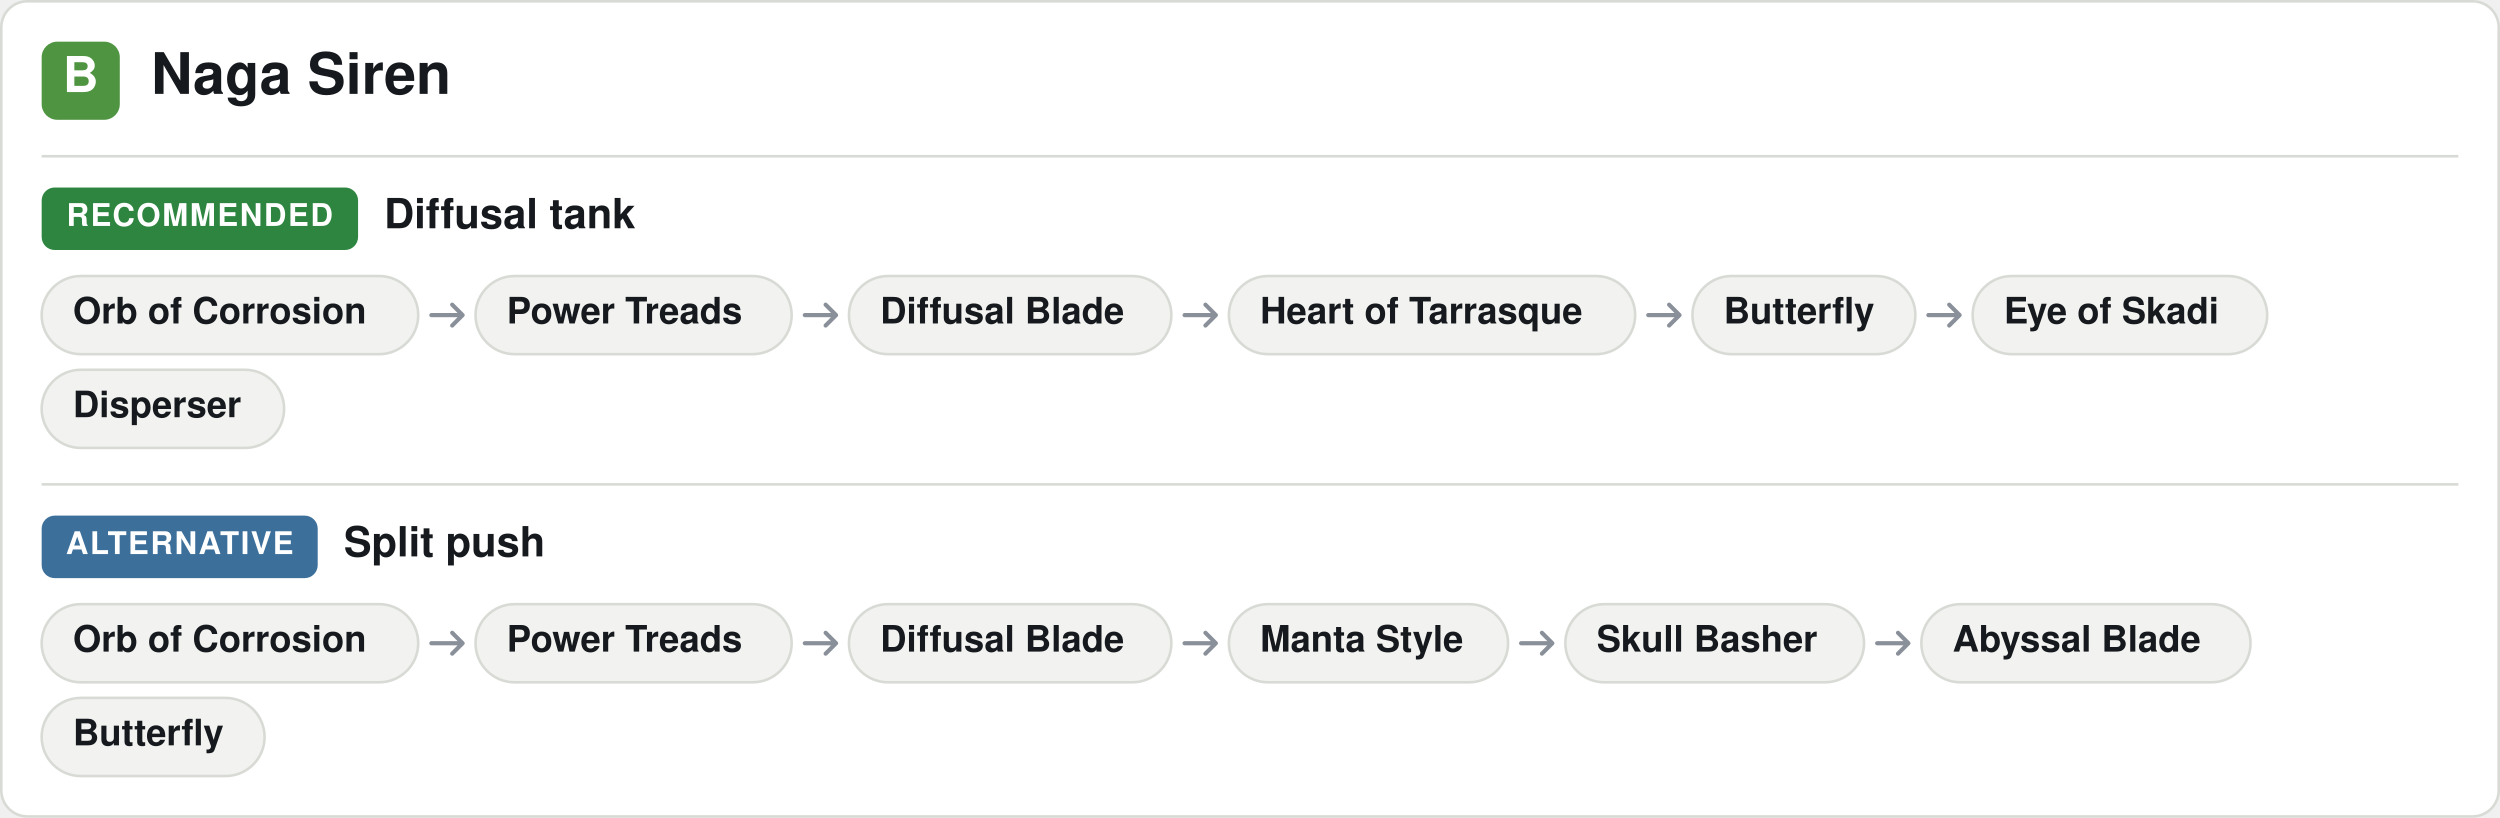
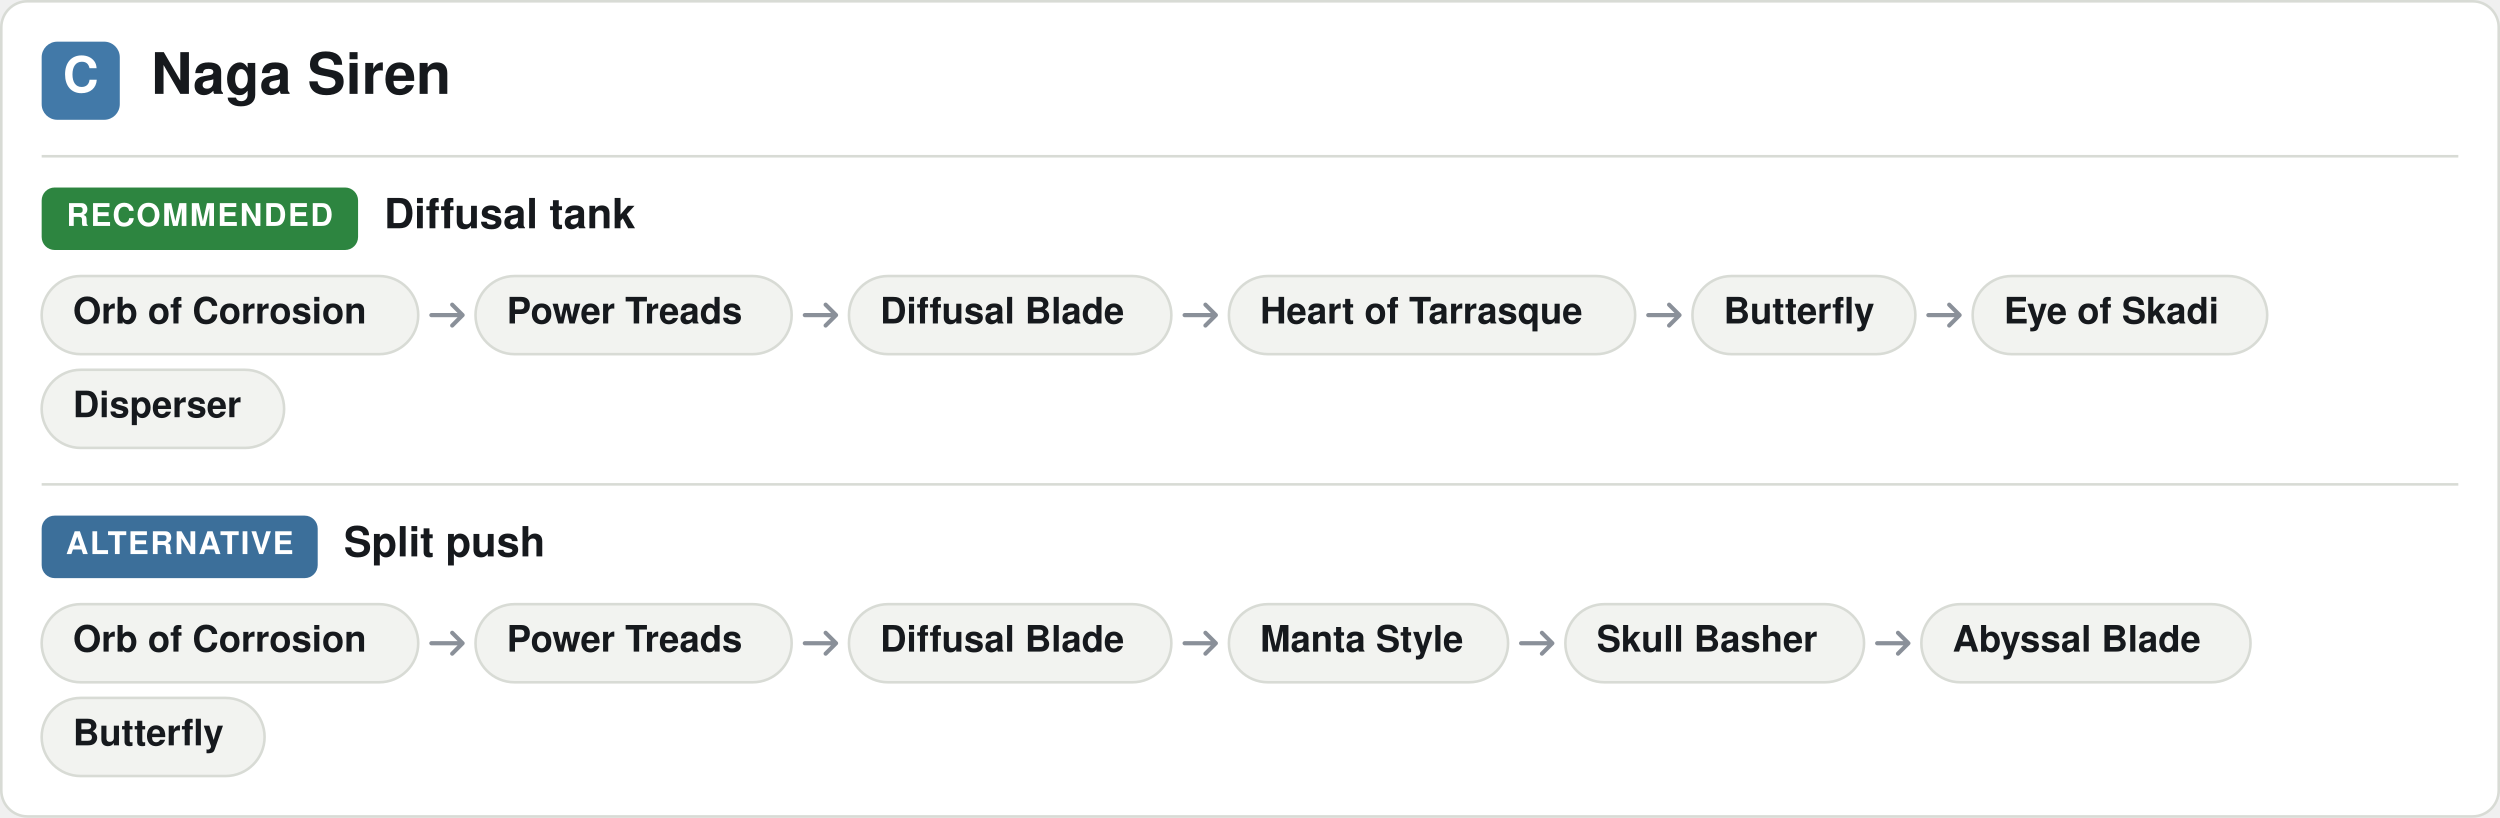
<svg xmlns="http://www.w3.org/2000/svg" viewBox="0 0 960 314" width="960" height="314" role="img" aria-label="Naga Siren builds for patch 7.42">
  <style>
.card{fill:#ffffff;stroke:#d8dbd5}
.pill{fill:#f2f3f0;stroke:#d8dbd5}
.ink{fill:#16191d}
.muted{fill:#5b6168}
.sep{stroke:#d8dbd5}
.up{fill:#2d8540}.down{fill:#b8352a}.steady{fill:#687079}.rework{fill:#7448ab}
.rec{fill:#2d8540}.alt{fill:#3c6f9a}
.arrow{stroke:#8a9099;fill:none}
@media (prefers-color-scheme: dark){
.card{fill:#1a1d22;stroke:#2b3037}
.pill{fill:#111317;stroke:#2b3037}
.ink{fill:#e6e8eb}
.muted{fill:#9ba2ab}
.sep{stroke:#2b3037}
.up{fill:#5cc46f}.down{fill:#ef6c60}.steady{fill:#9ba2ab}.rework{fill:#ad8ae3}
.rec{fill:#3f9a52}.alt{fill:#4f88b8}
.arrow{stroke:#6f767f}
}
text{font-family:'Segoe UI',Helvetica,Arial,sans-serif;font-weight:700}
</style>
  <rect class="card" x="0.5" y="0.5" width="959" height="313" rx="10" />
-   <rect x="16" y="16" width="30" height="30" rx="6" fill="#4f9440" />
-   <text x="31" y="31" fill="#ffffff" font-size="19" text-anchor="middle" dominant-baseline="central">B</text>
+   <rect x="16" y="16" width="30" height="30" rx="6" fill="#4279a8" />
+   <text x="31" y="31" fill="#ffffff" font-size="19" text-anchor="middle" dominant-baseline="central">C</text>
  <text class="ink" x="58" y="31" font-size="22" dominant-baseline="central">Naga Siren</text>
  <line class="sep" x1="16" x2="944" y1="60" y2="60" />
  <rect class="rec" x="16" y="72" width="121.5" height="24" rx="5" />
  <text x="76.7" y="84" fill="#ffffff" font-size="12" letter-spacing="0.6" text-anchor="middle" dominant-baseline="central">RECOMMENDED</text>
  <text class="ink" x="147.5" y="84" font-size="16" dominant-baseline="central">Diffusal tank</text>
  <rect class="pill" x="16.0" y="106" width="144.6" height="30" rx="15.0" />
  <text class="ink" x="28.0" y="121.0" font-size="14" dominant-baseline="central">Orb of Corrosion</text>
  <path class="arrow" stroke-width="1.6" stroke-linecap="round" stroke-linejoin="round" d="M165.643,121.0 H177.643 M173.643,117.0 L177.643,121.0 L173.643,125.0" />
  <rect class="pill" x="182.6" y="106" width="121.4" height="30" rx="15.0" />
  <text class="ink" x="194.6" y="121.0" font-size="14" dominant-baseline="central">Power Treads</text>
  <path class="arrow" stroke-width="1.6" stroke-linecap="round" stroke-linejoin="round" d="M309.046,121.0 H321.046 M317.046,117.0 L321.046,121.0 L317.046,125.0" />
  <rect class="pill" x="326.0" y="106" width="123.8" height="30" rx="15.0" />
  <text class="ink" x="338.0" y="121.0" font-size="14" dominant-baseline="central">Diffusal Blade</text>
  <path class="arrow" stroke-width="1.6" stroke-linecap="round" stroke-linejoin="round" d="M454.89,121.0 H466.89 M462.89,117.0 L466.89,121.0 L462.89,125.0" />
  <rect class="pill" x="471.9" y="106" width="156.0" height="30" rx="15.0" />
  <text class="ink" x="483.9" y="121.0" font-size="14" dominant-baseline="central">Heart of Tarrasque</text>
  <path class="arrow" stroke-width="1.6" stroke-linecap="round" stroke-linejoin="round" d="M632.935,121.0 H644.935 M640.935,117.0 L644.935,121.0 L640.935,125.0" />
  <rect class="pill" x="649.9" y="106" width="85.6" height="30" rx="15.0" />
  <text class="ink" x="661.9" y="121.0" font-size="14" dominant-baseline="central">Butterfly</text>
  <path class="arrow" stroke-width="1.6" stroke-linecap="round" stroke-linejoin="round" d="M740.493,121.0 H752.493 M748.493,117.0 L752.493,121.0 L748.493,125.0" />
  <rect class="pill" x="757.5" y="106" width="113.1" height="30" rx="15.0" />
  <text class="ink" x="769.5" y="121.0" font-size="14" dominant-baseline="central">Eye of Skadi</text>
  <rect class="pill" x="16.0" y="142" width="93.1" height="30" rx="15.0" />
  <text class="ink" x="28.0" y="157.0" font-size="14" dominant-baseline="central">Disperser</text>
  <line class="sep" x1="16" x2="944" y1="186" y2="186" />
  <rect class="alt" x="16" y="198" width="106.0" height="24" rx="5" />
  <text x="69.0" y="210" fill="#ffffff" font-size="12" letter-spacing="0.6" text-anchor="middle" dominant-baseline="central">ALTERNATIVE</text>
  <text class="ink" x="132.0" y="210" font-size="16" dominant-baseline="central">Split push</text>
  <rect class="pill" x="16.0" y="232" width="144.6" height="30" rx="15.0" />
  <text class="ink" x="28.0" y="247.0" font-size="14" dominant-baseline="central">Orb of Corrosion</text>
  <path class="arrow" stroke-width="1.6" stroke-linecap="round" stroke-linejoin="round" d="M165.643,247.0 H177.643 M173.643,243.0 L177.643,247.0 L173.643,251.0" />
  <rect class="pill" x="182.6" y="232" width="121.4" height="30" rx="15.0" />
  <text class="ink" x="194.6" y="247.0" font-size="14" dominant-baseline="central">Power Treads</text>
  <path class="arrow" stroke-width="1.6" stroke-linecap="round" stroke-linejoin="round" d="M309.046,247.0 H321.046 M317.046,243.0 L321.046,247.0 L317.046,251.0" />
  <rect class="pill" x="326.0" y="232" width="123.8" height="30" rx="15.0" />
  <text class="ink" x="338.0" y="247.0" font-size="14" dominant-baseline="central">Diffusal Blade</text>
  <path class="arrow" stroke-width="1.6" stroke-linecap="round" stroke-linejoin="round" d="M454.89,247.0 H466.89 M462.89,243.0 L466.89,247.0 L462.89,251.0" />
  <rect class="pill" x="471.9" y="232" width="107.2" height="30" rx="15.0" />
  <text class="ink" x="483.9" y="247.0" font-size="14" dominant-baseline="central">Manta Style</text>
  <path class="arrow" stroke-width="1.6" stroke-linecap="round" stroke-linejoin="round" d="M584.1,247.0 H596.1 M592.1,243.0 L596.1,247.0 L592.1,251.0" />
  <rect class="pill" x="601.1" y="232" width="114.7" height="30" rx="15.0" />
  <text class="ink" x="613.1" y="247.0" font-size="14" dominant-baseline="central">Skull Basher</text>
  <path class="arrow" stroke-width="1.6" stroke-linecap="round" stroke-linejoin="round" d="M720.832,247.0 H732.832 M728.832,243.0 L732.832,247.0 L728.832,251.0" />
  <rect class="pill" x="737.8" y="232" width="126.4" height="30" rx="15.0" />
  <text class="ink" x="749.8" y="247.0" font-size="14" dominant-baseline="central">Abyssal Blade</text>
  <rect class="pill" x="16.0" y="268" width="85.6" height="30" rx="15.0" />
  <text class="ink" x="28.0" y="283.0" font-size="14" dominant-baseline="central">Butterfly</text>
</svg>
